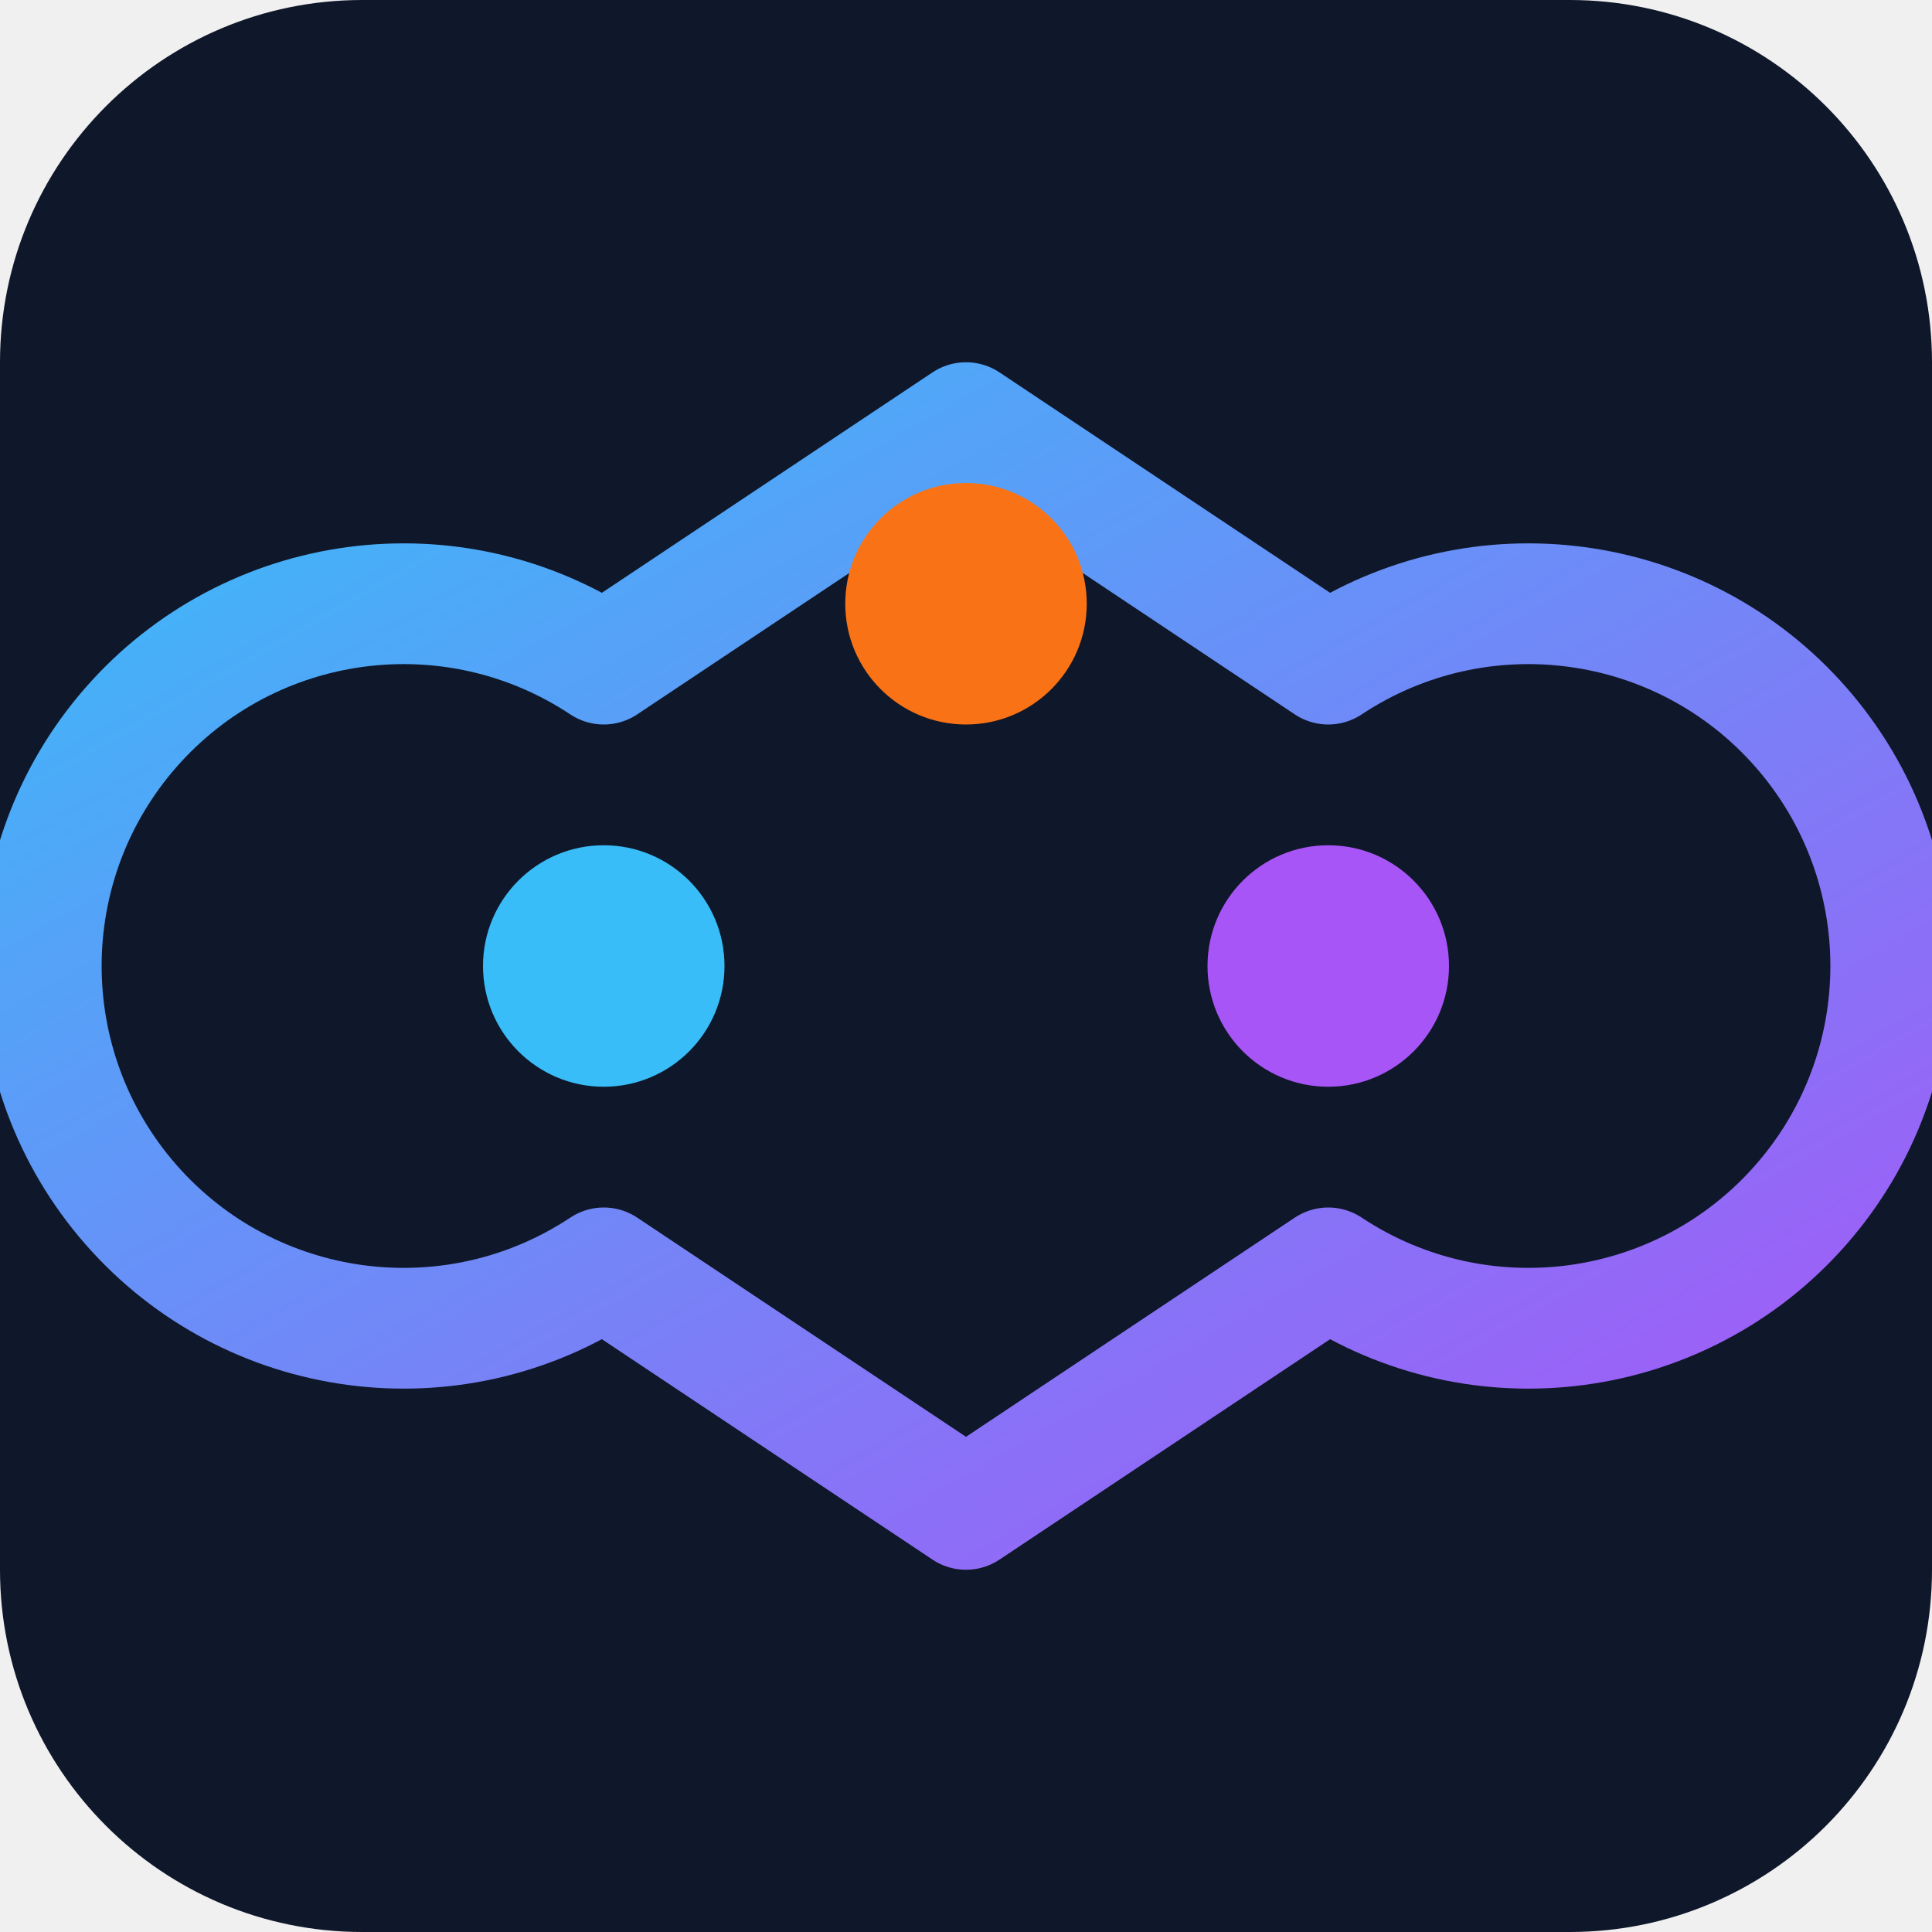
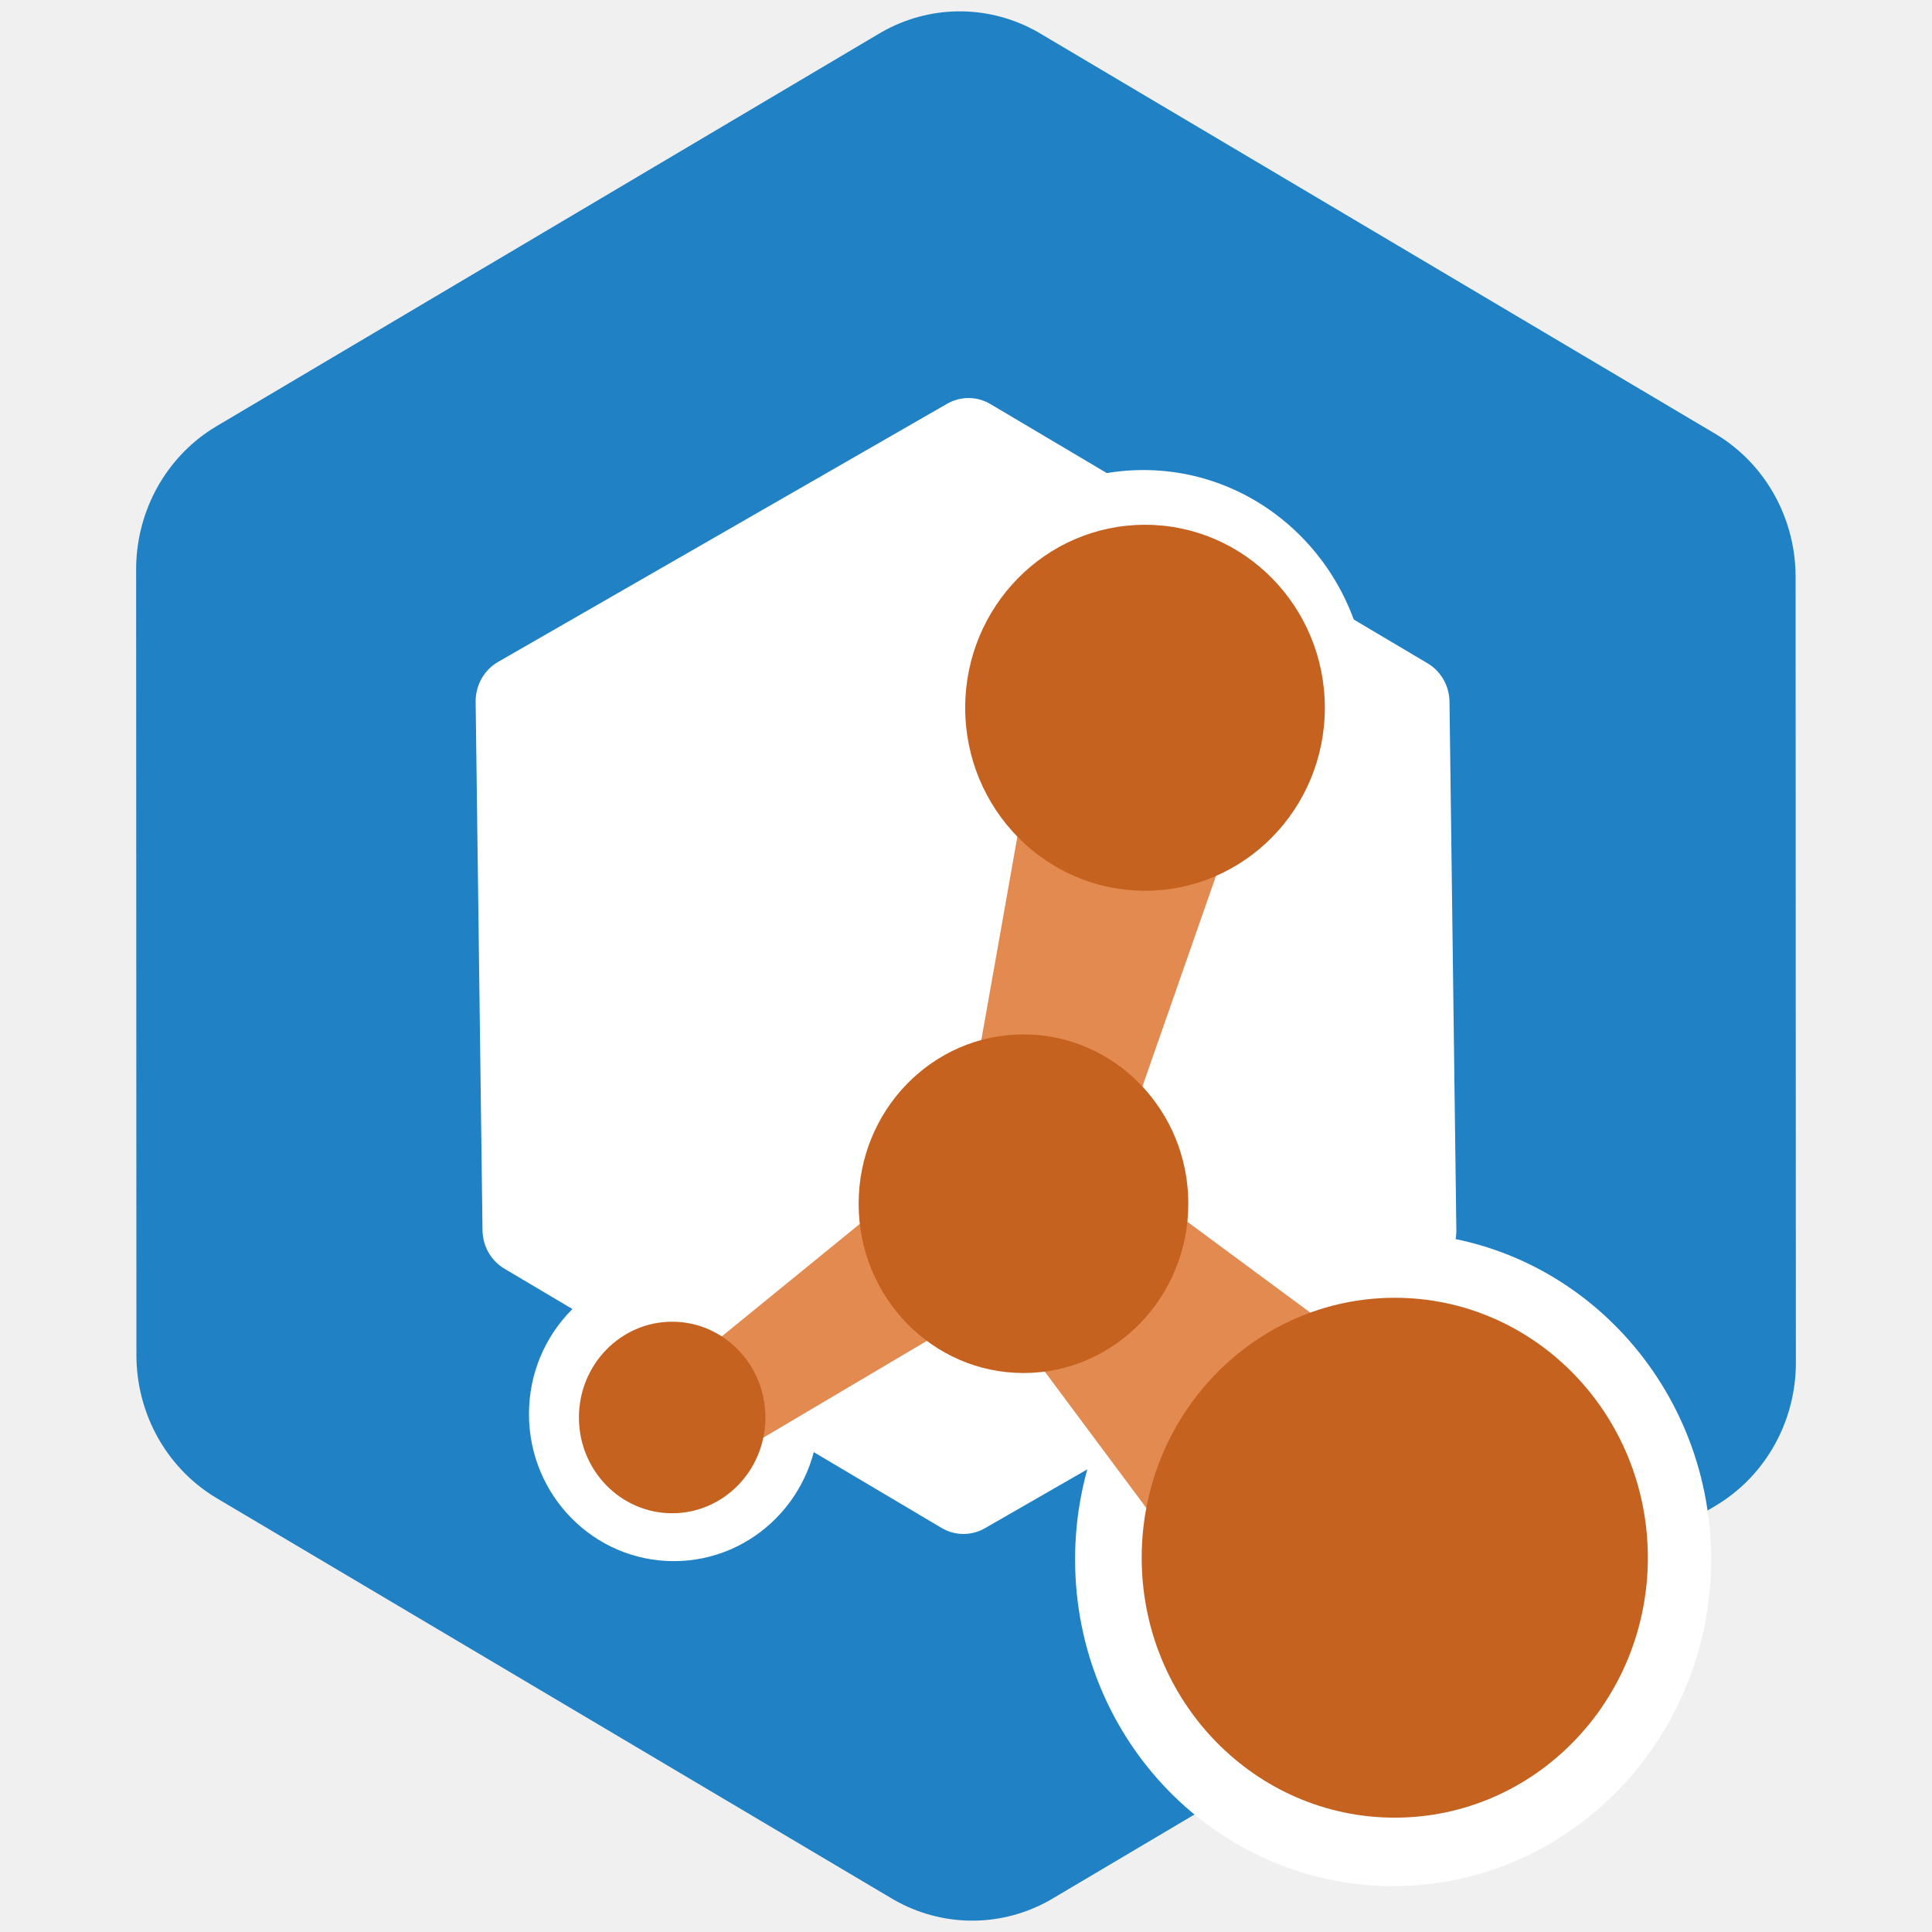
- <svg xmlns="http://www.w3.org/2000/svg" viewBox="0 0 64 64">
-   <defs>
-     <linearGradient id="g" x1="0%" x2="100%" y1="0%" y2="100%">
-       <stop offset="0%" stop-color="#38bdf8" />
-       <stop offset="100%" stop-color="#a855f7" />
-     </linearGradient>
-   </defs>
-   <rect width="64" height="64" rx="12" fill="#0f172a" />
-   <path d="M20 42a12 12 0 1 1 0-20l12-8 12 8a12 12 0 1 1 0 20l-12 8z" fill="none" stroke="url(#g)" stroke-width="4" stroke-linejoin="round" stroke-linecap="round" />
-   <circle cx="20" cy="32" r="4" fill="#38bdf8" />
-   <circle cx="44" cy="32" r="4" fill="#a855f7" />
-   <circle cx="32" cy="20" r="4" fill="#f97316" />
+ <svg xmlns="http://www.w3.org/2000/svg" width="210mm" height="210mm" viewBox="0 0 210 210" version="1.1" id="svg5">
+   <defs id="defs2" />
+   <g id="layer1">
+     <g transform="matrix(0.3619534,0,0,0.3717748,-70.99656,-28.83892)" id="g848">
+       <path d="m 285.361,244.022 199.009,-114.8 202.666,117.009 0.085,229.747 -199.009,114.8 -202.666,-117.009 z" stroke="#2082c5" stroke-width="96.667" stroke-linecap="round" stroke-linejoin="round" stroke-miterlimit="10" fill="#2082c5" fill-rule="evenodd" id="path824" />
+       <path d="m 352.154,282.585 134.841,-75.473 131.274,75.791 2.059,154.512 -134.841,75.473 -131.273,-75.791 z" stroke="#ffffff" stroke-width="26.333" stroke-linecap="round" stroke-linejoin="round" stroke-miterlimit="10" fill="#ffffff" fill-rule="evenodd" id="path826" />
+       <path d="m 519,533.5 c 0,-52.743 42.757,-95.5 95.5,-95.5 52.743,0 95.5,42.757 95.5,95.5 0,52.743 -42.757,95.5 -95.5,95.5 -52.743,0 -95.5,-42.757 -95.5,-95.5 z" fill="#ffffff" fill-rule="evenodd" id="path828" />
+       <path d="m 574.753,563.4 -91.968,-120.269 33.539,-34.532 122.901,88.42 z" fill="#e28a50" fill-rule="evenodd" id="path830" />
+       <path d="m 539,533 c 0,-41.974 34.026,-76 76,-76 41.974,0 76,34.026 76,76 0,41.974 -34.026,76 -76,76 -41.974,0 -76,-34.026 -76,-76 z" fill="#c56220" fill-rule="evenodd" id="path832" />
+       <path d="m 355,491 c 0,-23.748 19.476,-43 43.5,-43 24.024,0 43.5,19.252 43.5,43 0,23.748 -19.476,43 -43.5,43 -24.024,0 -43.5,-19.252 -43.5,-43 z" fill="#ffffff" fill-rule="evenodd" id="path834" />
+       <path d="m 499.583,455.144 -89.664,51.661 -15.957,-23.49 81.066,-64.317 z" fill="#e28a50" fill-rule="evenodd" id="path836" />
+       <path d="m 370,492 c 0,-15.464 12.536,-28 28,-28 15.464,0 28,12.536 28,28 0,15.464 -12.536,28 -28,28 -15.464,0 -28,-12.536 -28,-28 z" fill="#c56220" fill-rule="evenodd" id="path838" />
+       <path d="m 472,282.5 c 0,-37.279 30.221,-67.5 67.5,-67.5 37.279,0 67.5,30.221 67.5,67.5 0,37.279 -30.221,67.5 -67.5,67.5 -37.279,0 -67.5,-30.221 -67.5,-67.5 z" fill="#ffffff" fill-rule="evenodd" id="path840" />
+       <path d="m 566.307,319.759 -34.985,97.46 -44.773,-12.027 18.56,-101.872 z" fill="#e28a50" fill-rule="evenodd" id="path842" />
+       <path d="m 486,284.5 c 0,-29.547 24.177,-53.5 54,-53.5 29.823,0 54,23.953 54,53.5 0,29.547 -24.177,53.5 -54,53.5 -29.823,0 -54,-23.953 -54,-53.5 z" fill="#c56220" fill-rule="evenodd" id="path844" />
+       <path d="m 454,429.5 c 0,-27.338 22.162,-49.5 49.5,-49.5 27.338,0 49.5,22.162 49.5,49.5 0,27.338 -22.162,49.5 -49.5,49.5 -27.338,0 -49.5,-22.162 -49.5,-49.5 z" fill="#c56220" fill-rule="evenodd" id="path846" />
+     </g>
+   </g>
</svg>
